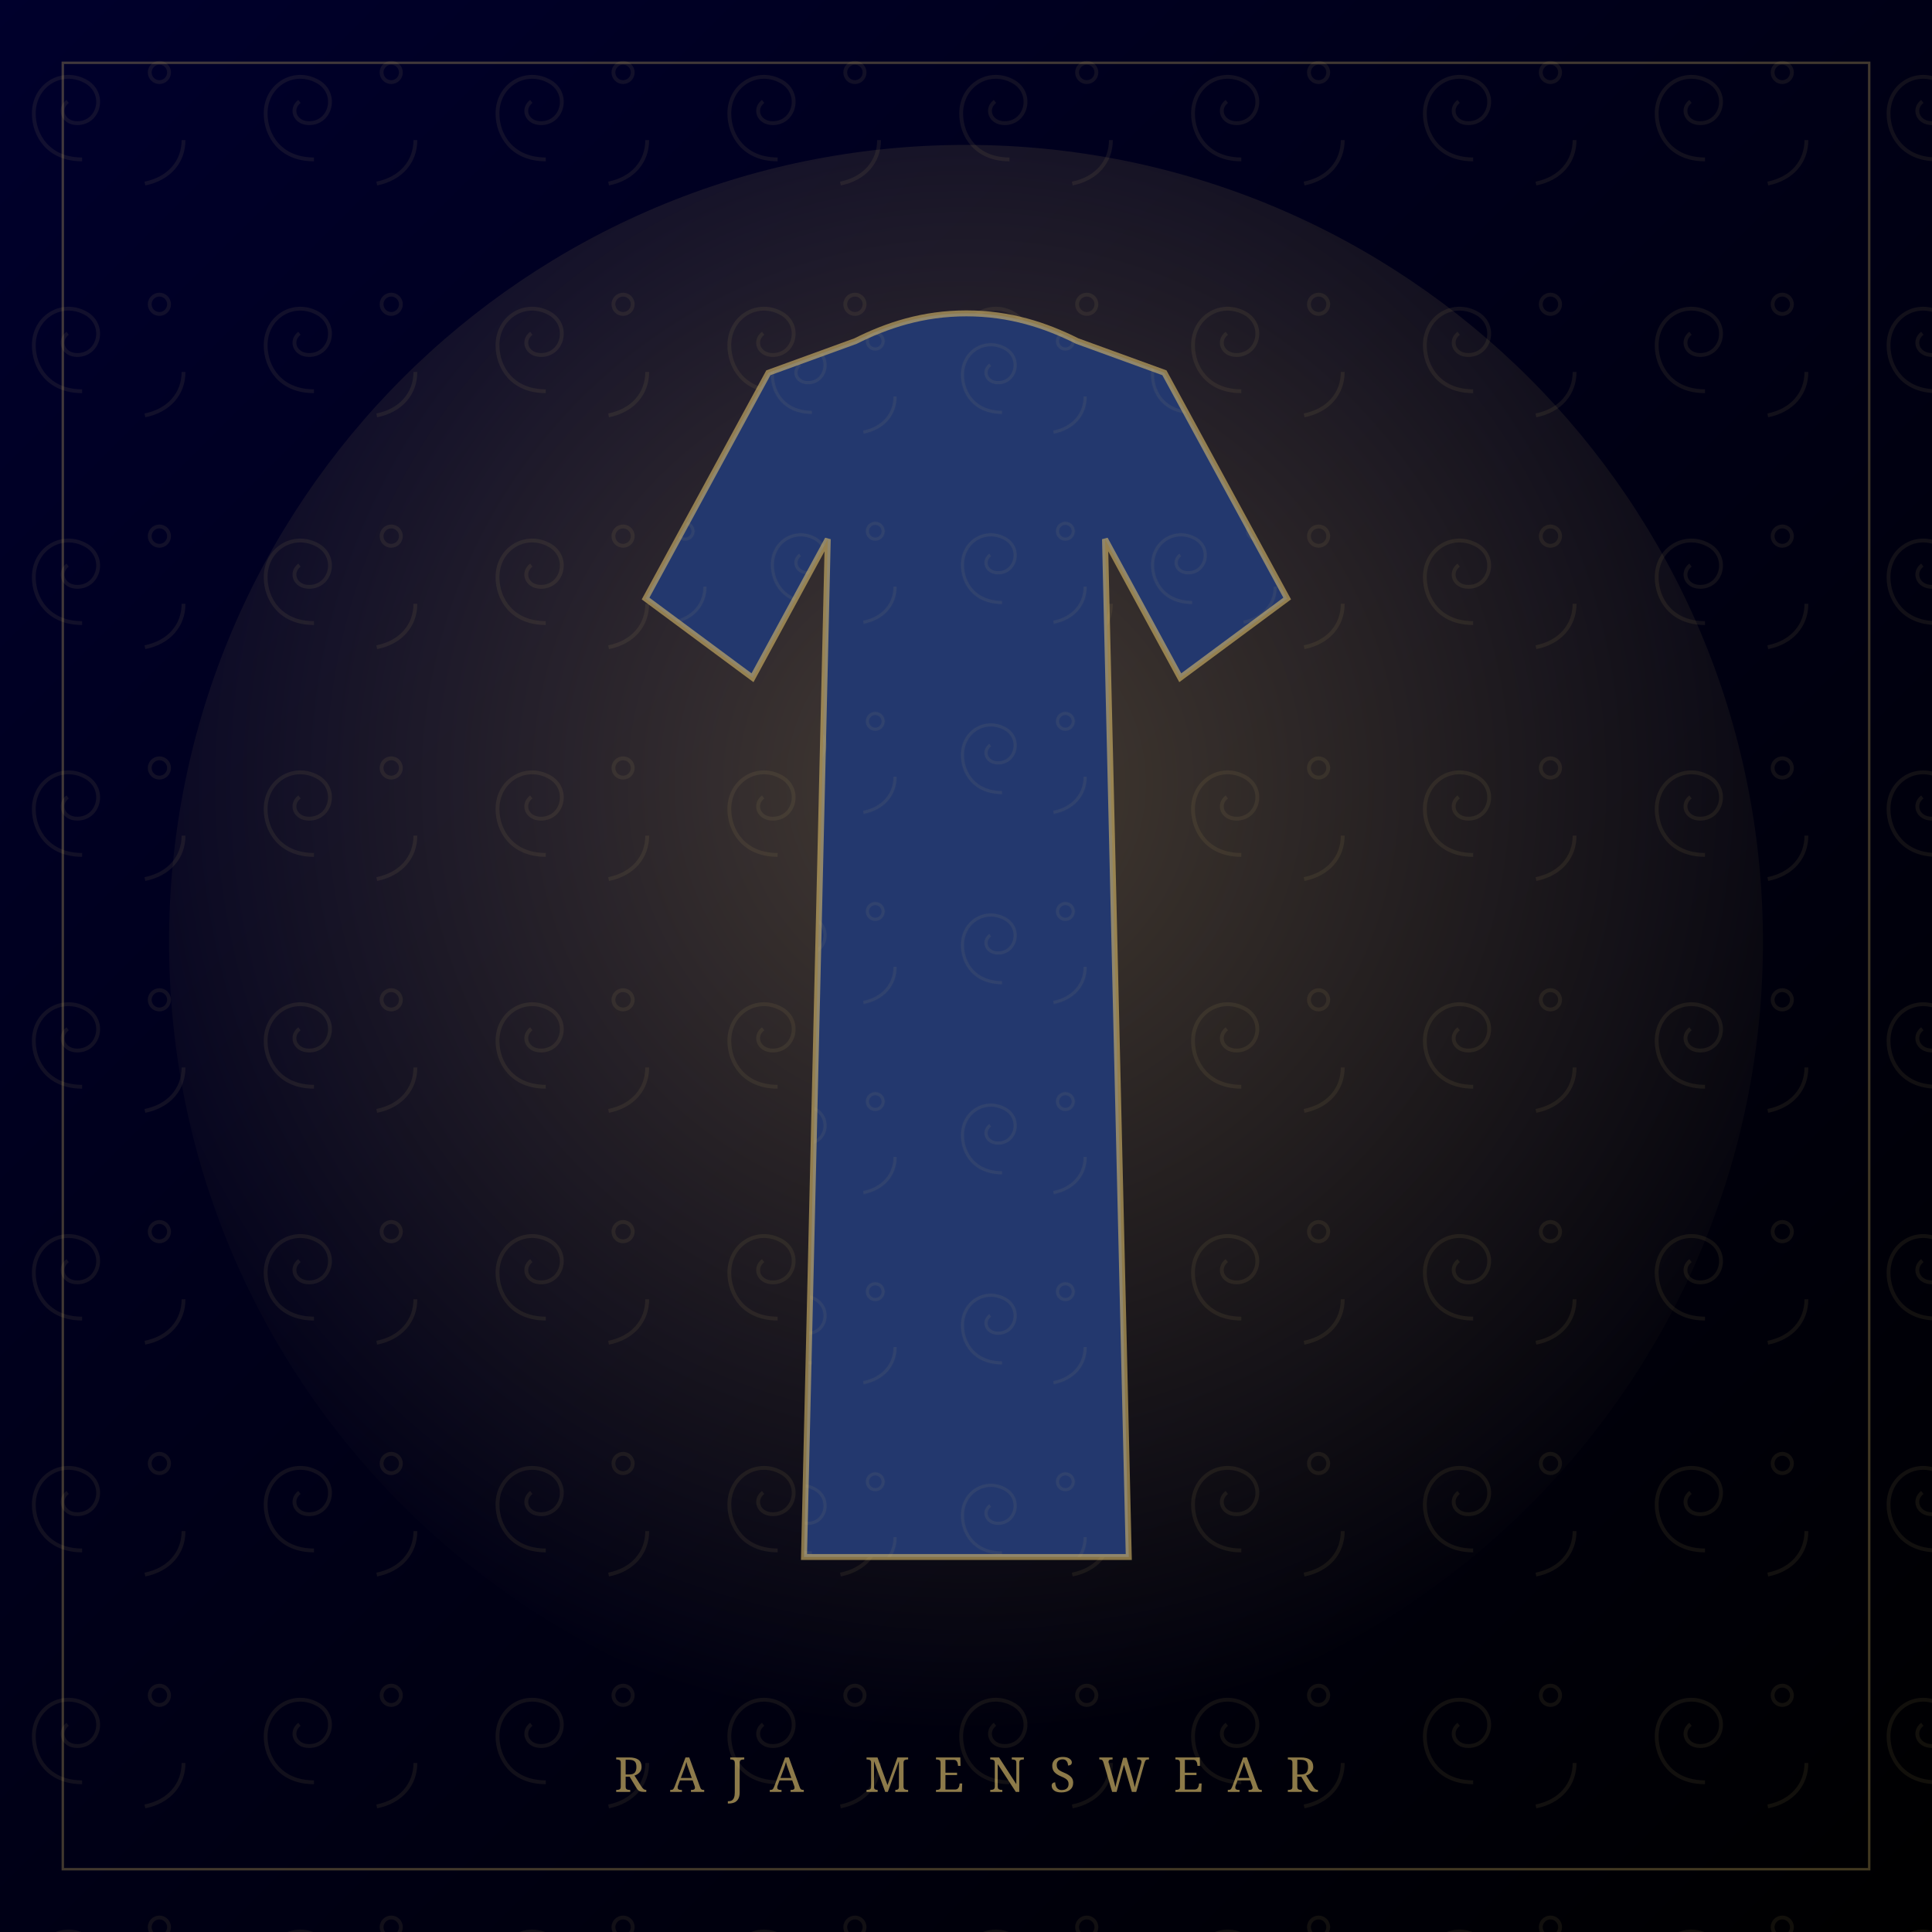
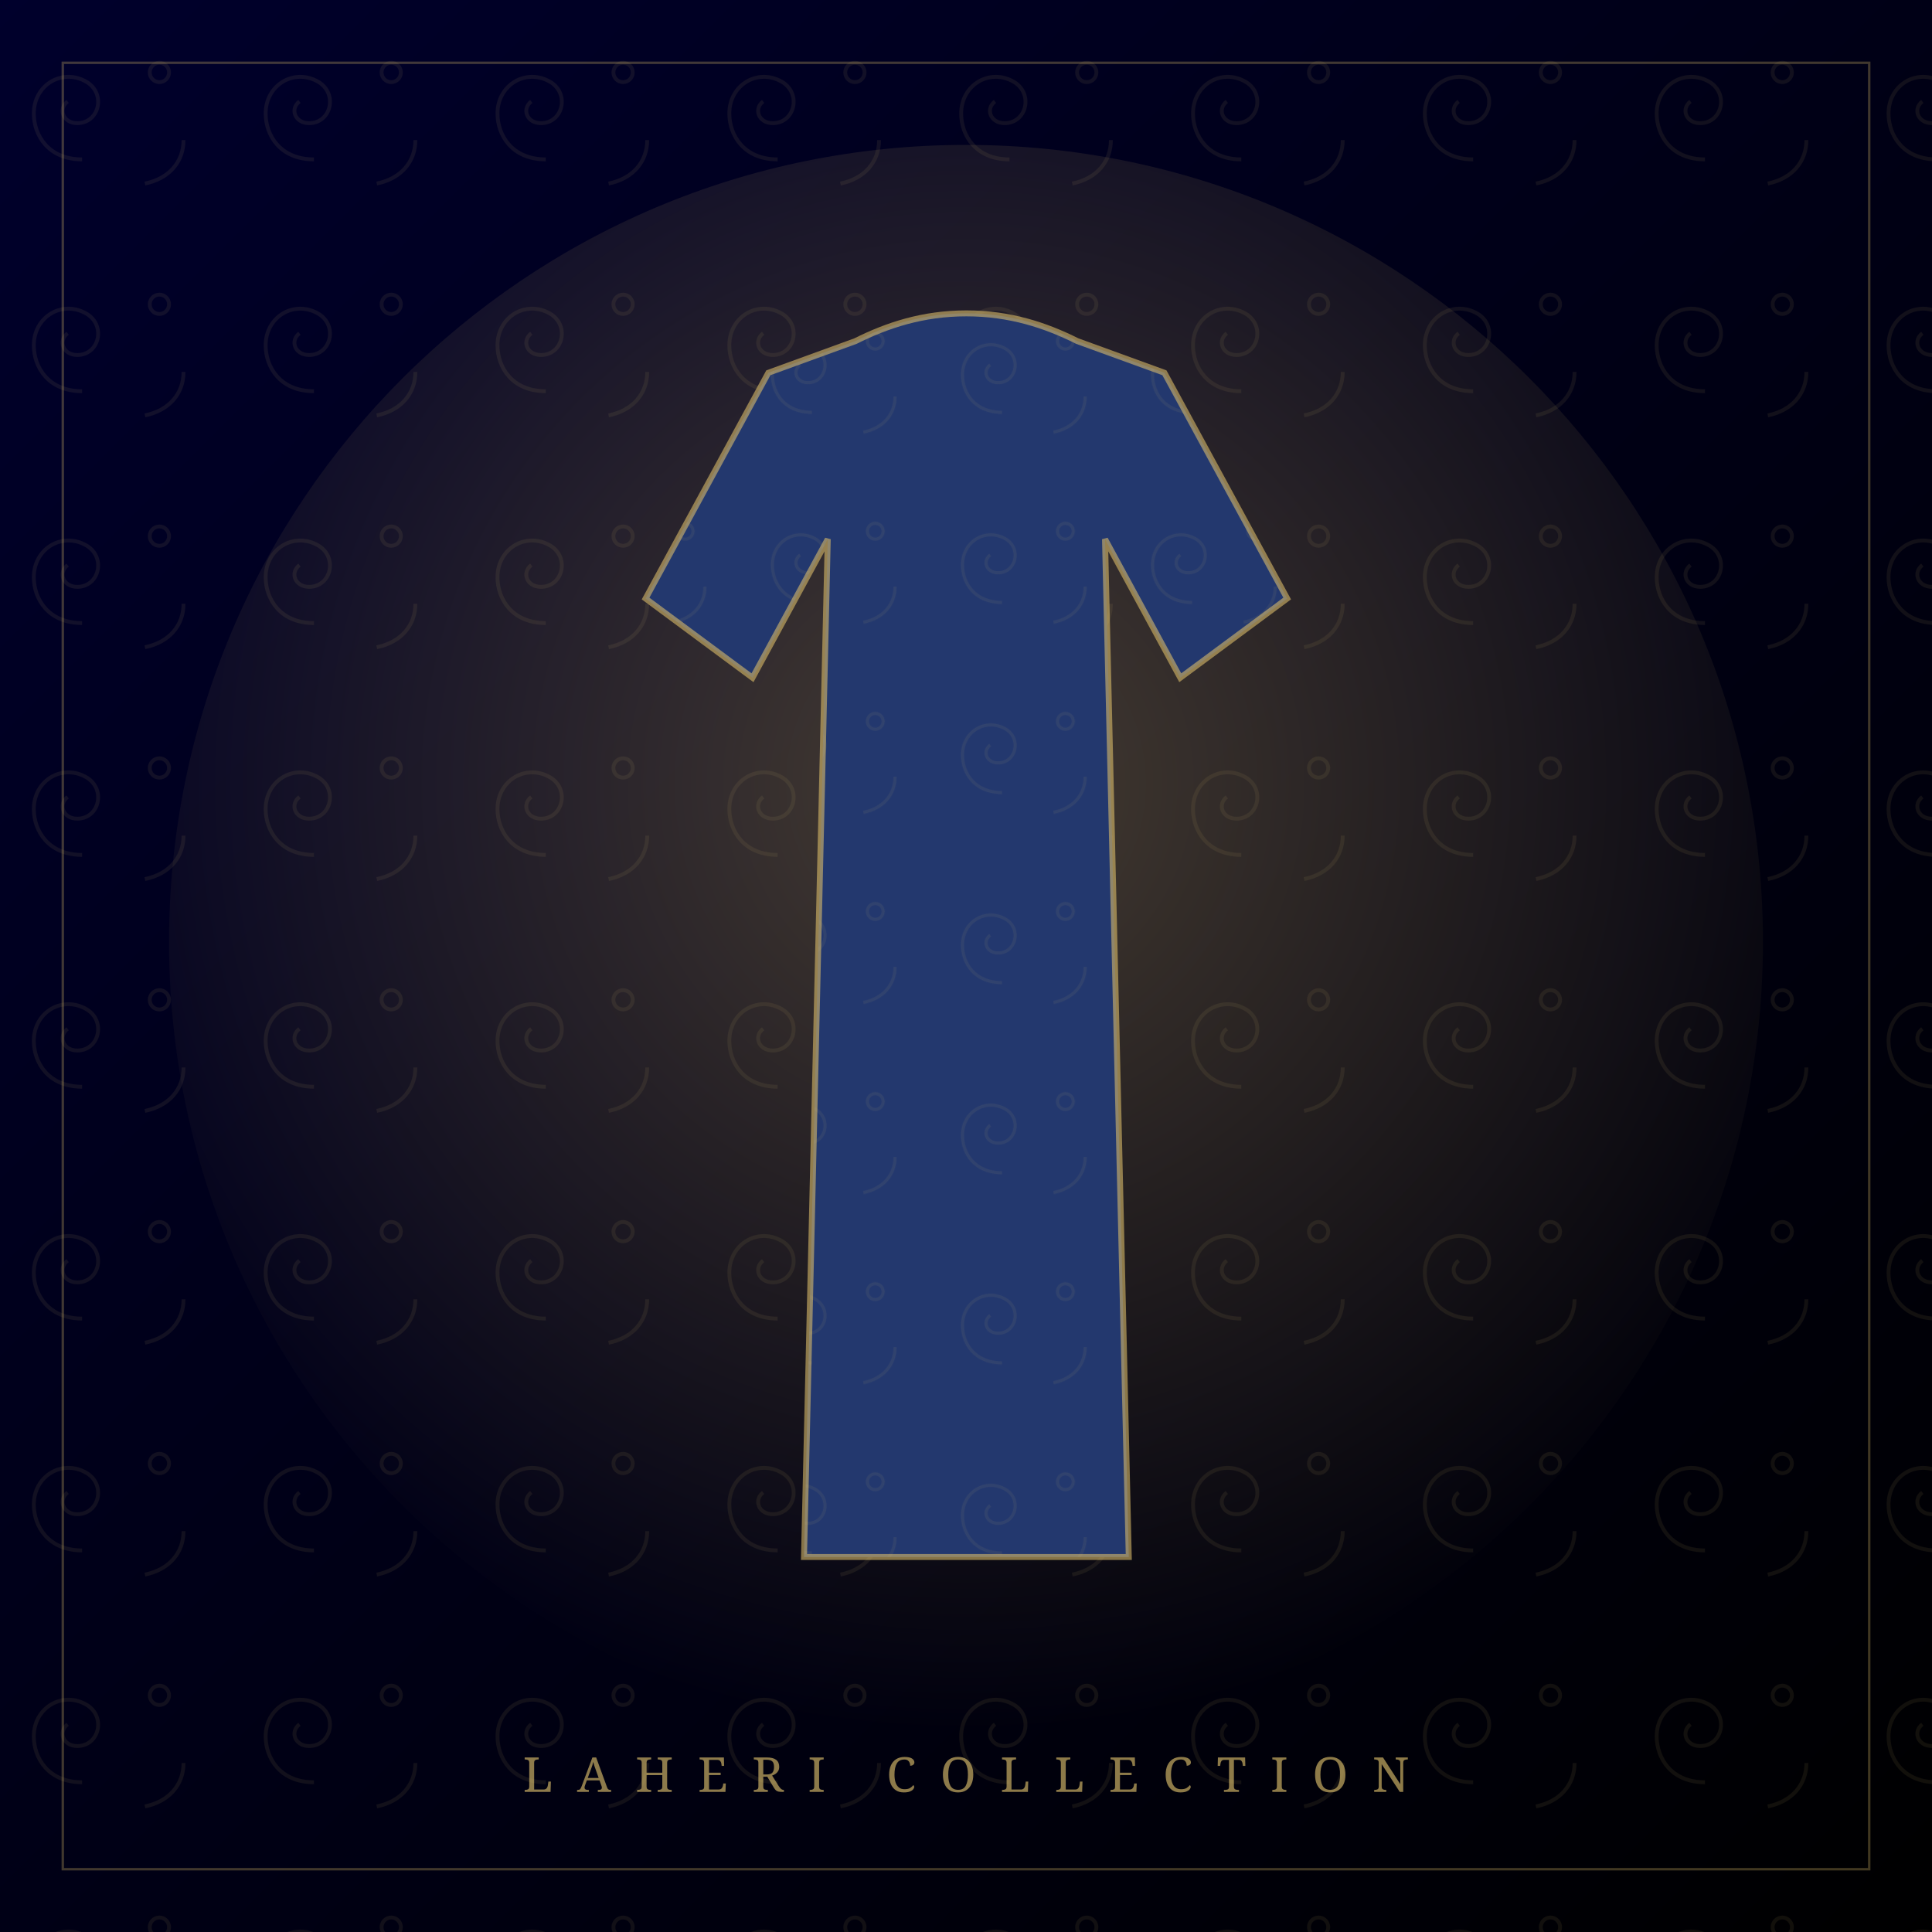
<svg xmlns="http://www.w3.org/2000/svg" viewBox="0 0 800 800" width="800" height="800">
  <defs>
    <linearGradient id="s0" x1="0" y1="0" x2="1" y2="1">
      <stop offset="0" stop-color="#00002c" />
      <stop offset="1" stop-color="#000000" />
    </linearGradient>
    <radialGradient id="sg0" cx="0.5" cy="0.4" r="0.6">
      <stop offset="0" stop-color="#d8bb6a" stop-opacity="0.32" />
      <stop offset="1" stop-color="#d8bb6a" stop-opacity="0" />
    </radialGradient>
    <pattern id="sp-0" width="96" height="96" patternUnits="userSpaceOnUse">
      <g fill="none" stroke="#d8bb6a" stroke-width="1.6" opacity="0.14">
        <path d="M34 66c-14 0-20-10-20-19 0-12 12-19 22-13 8 5 5 17-4 17-6 0-8-6-4-9" />
        <circle cx="66" cy="30" r="4" />
        <path d="M60 76c10-2 16-9 16-18" />
      </g>
    </pattern>
    <clipPath id="sc-0">
      <path d="M400 208 C378 208 360 214 344 222 L300 238 L238 352 L292 392 L330 322 L318 836 L482 836 L470 322 L508 392 L562 352 L500 238 L456 222 C440 214 422 208 400 208 Z" />
    </clipPath>
  </defs>
  <rect width="800" height="800" fill="url(#s0)" />
  <rect width="800" height="800" fill="url(#sp-0)" opacity="0.6" />
  <circle cx="400" cy="390" r="330" fill="url(#sg0)" />
  <g transform="translate(0 -90) scale(0.82) translate(88 60)">
    <path d="M400 208 C378 208 360 214 344 222 L300 238 L238 352 L292 392 L330 322 L318 836 L482 836 L470 322 L508 392 L562 352 L500 238 L456 222 C440 214 422 208 400 208 Z" fill="#23386e" stroke="#d8bb6a" stroke-opacity="0.6" stroke-width="3" />
    <g clip-path="url(#sc-0)">
      <rect width="800" height="1000" fill="url(#sp-0)" opacity="0.55" />
    </g>
  </g>
  <rect x="26" y="26" width="748" height="748" fill="none" stroke="#d8bb6a" stroke-opacity="0.3" />
-   <text x="400" y="742" text-anchor="middle" font-family="Georgia, serif" font-size="20" letter-spacing="10" fill="#d8bb6a" opacity="0.65">RAJA MENSWEAR</text>
+   <text x="400" y="742" text-anchor="middle" font-family="Georgia, serif" font-size="20" letter-spacing="10" fill="#d8bb6a" opacity="0.65">LAHERI COLLECTION</text>
</svg>
